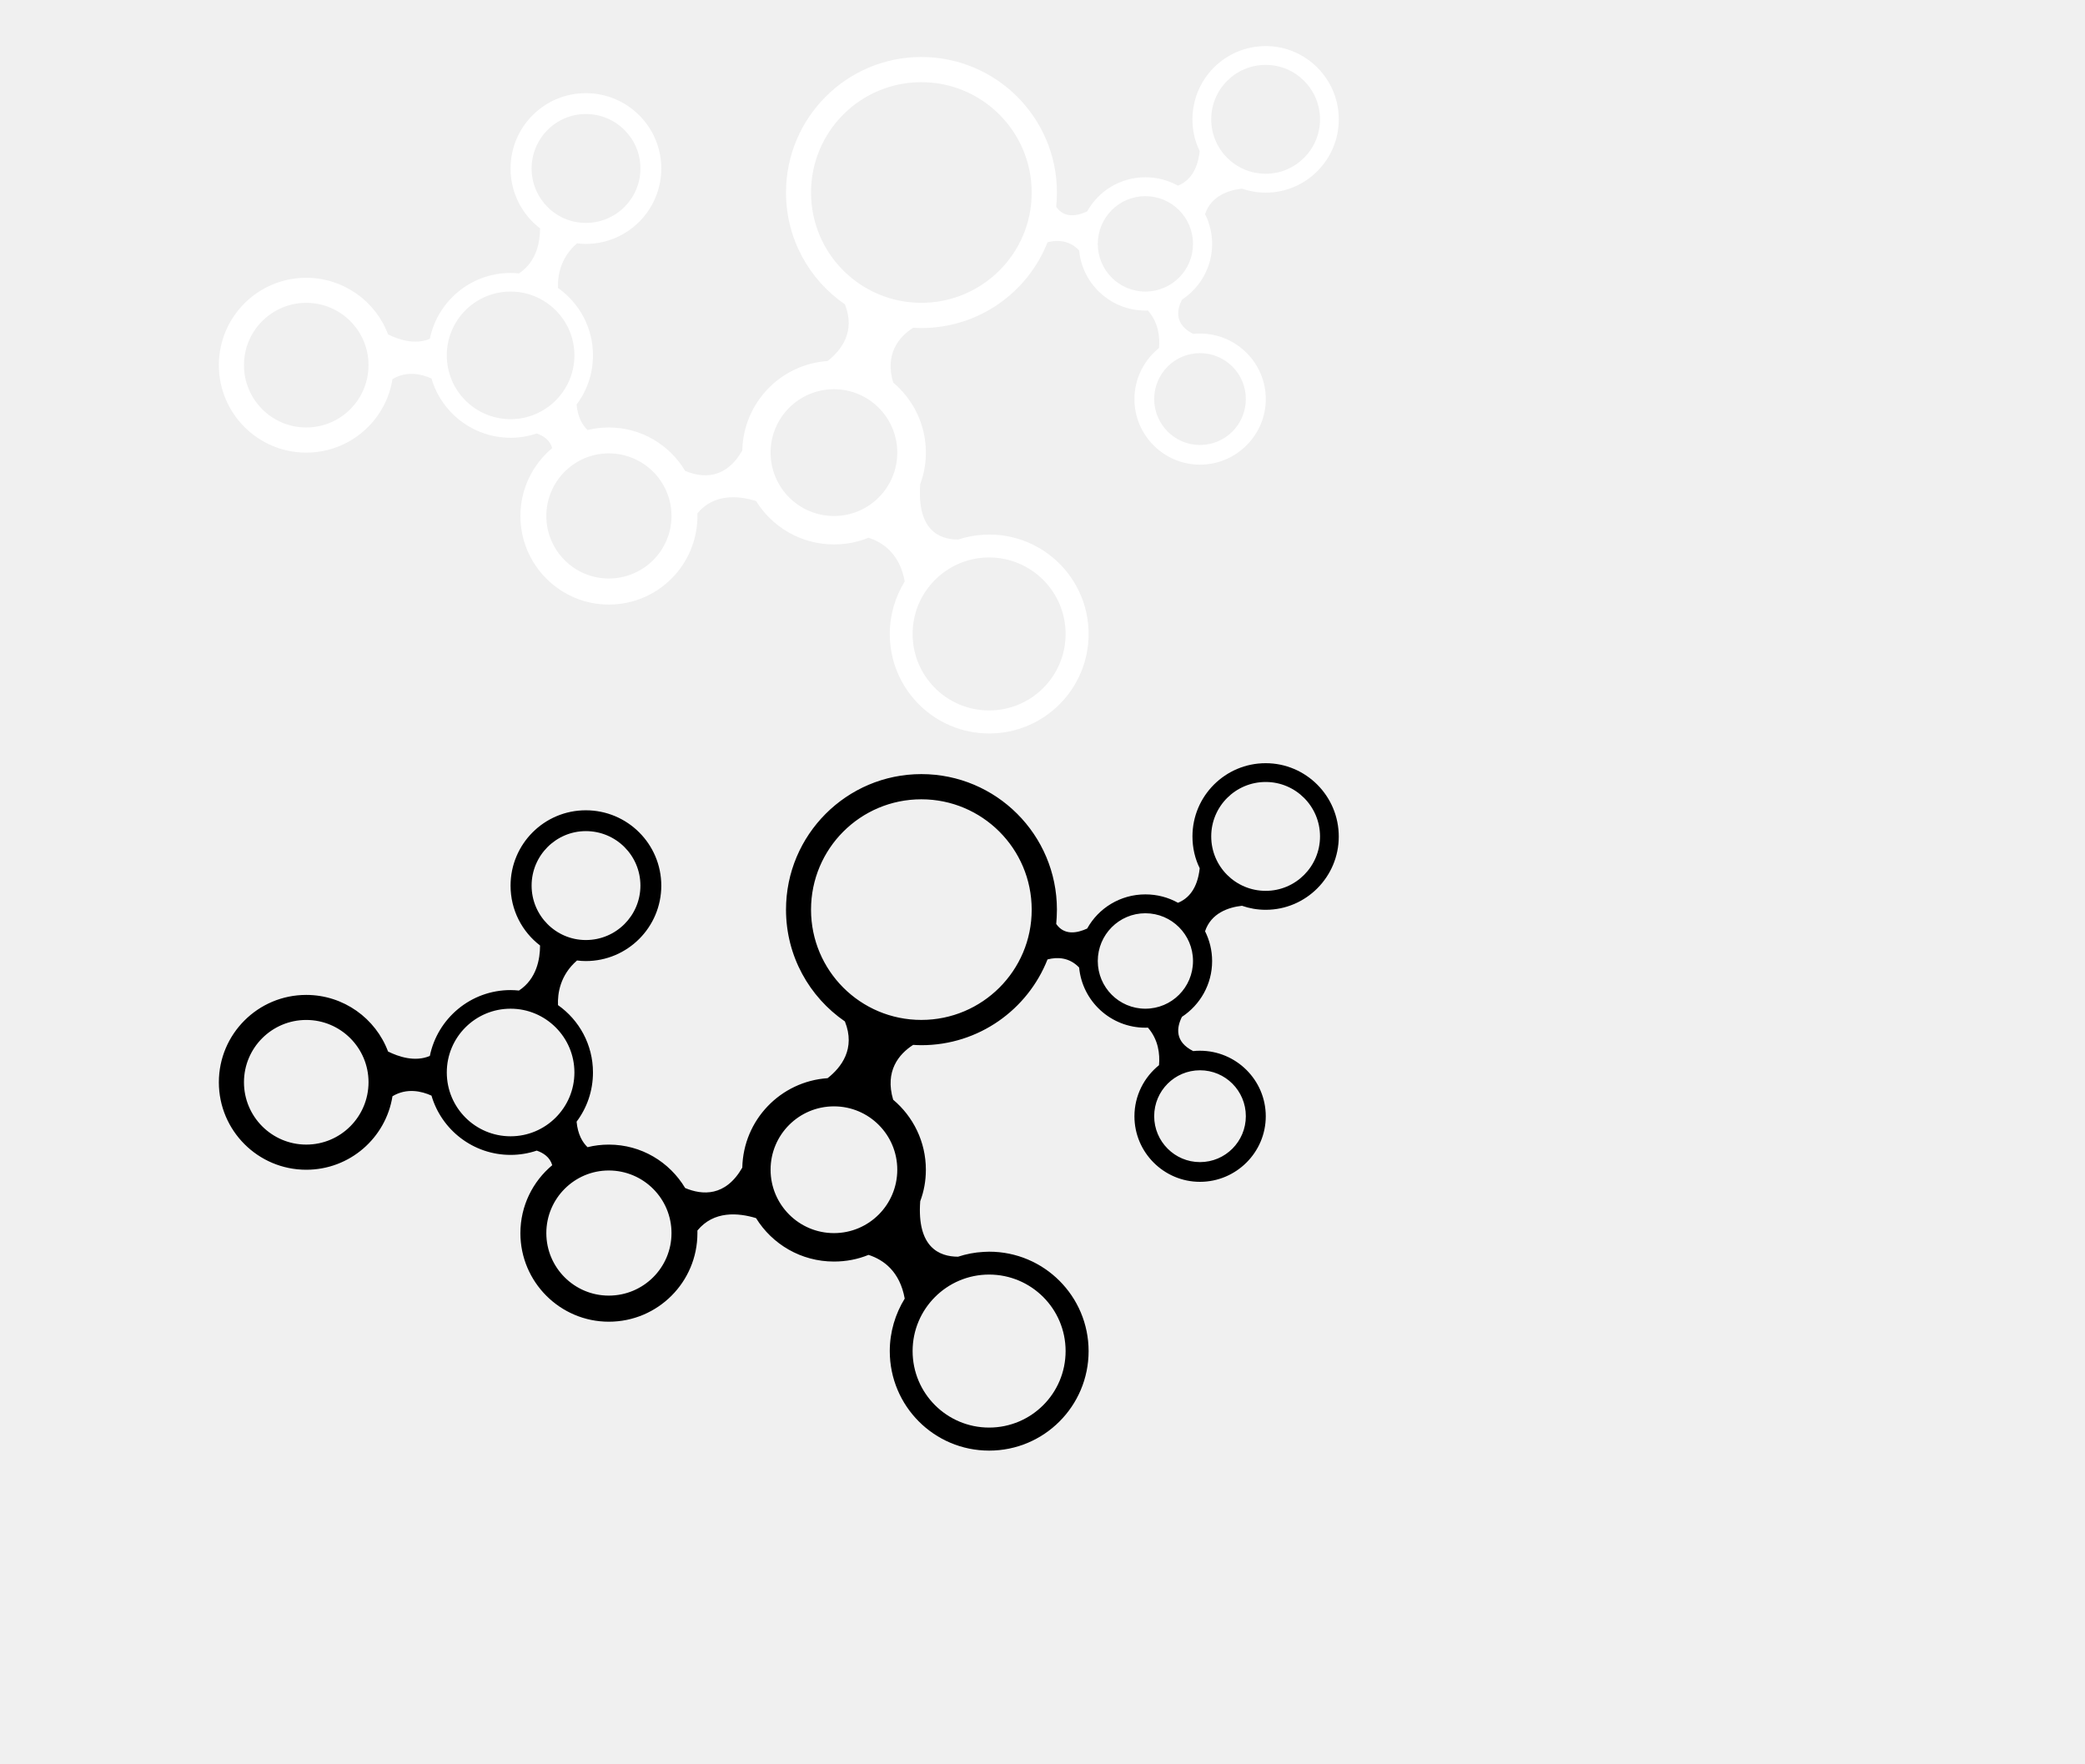
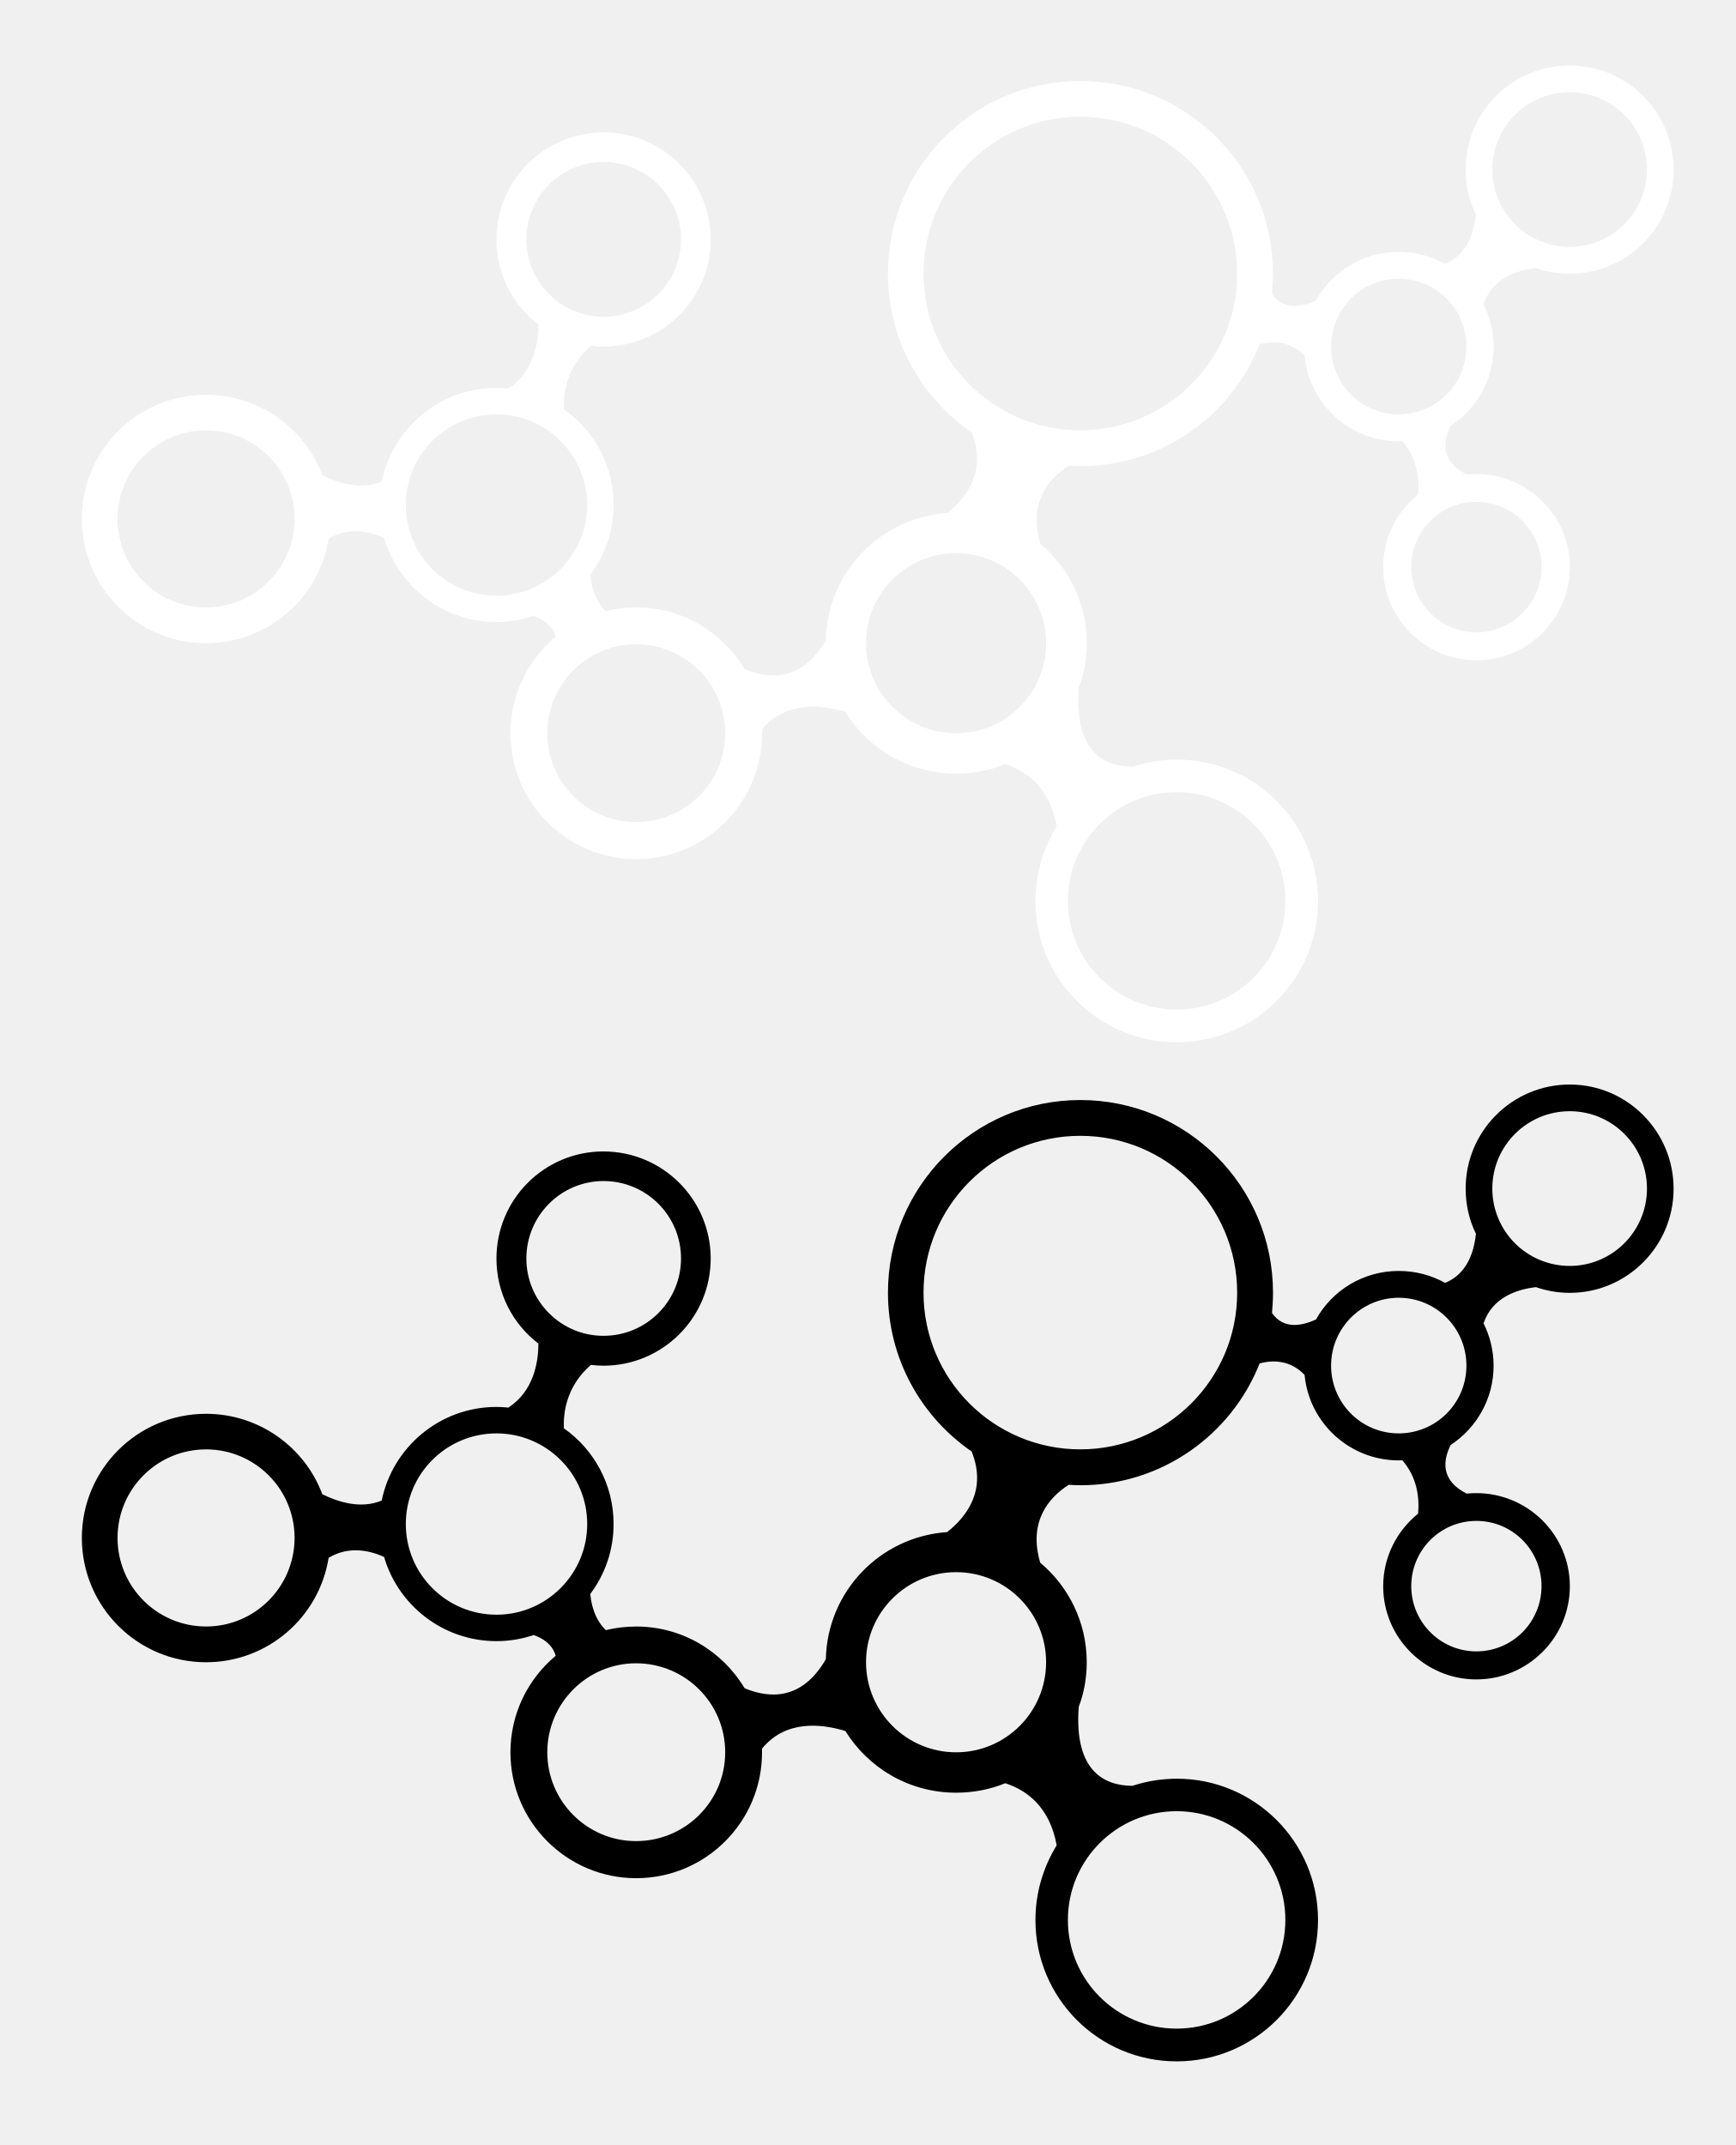
- <svg xmlns="http://www.w3.org/2000/svg" version="1.1" id="Capa_1" x="0px" y="0px" width="181px" height="153.062px" viewBox="0 0 181 153.062" enable-background="new 0 0 181 153.062" xml:space="preserve">
+ <svg xmlns="http://www.w3.org/2000/svg" version="1.1" id="Capa_1" x="0px" y="0px" width="106px" height="131.031px" viewBox="14 0 106 131.031" enable-background="new 14 0 106 131.031" xml:space="preserve">
  <path fill="#FFFFFF" d="M109.877,4c-3.514,0-6.359,2.848-6.359,6.356c0,0.994,0.219,1.929,0.629,2.761  c-0.194,1.802-1.002,2.642-1.885,3c-0.84-0.466-1.799-0.729-2.834-0.729c-2.166,0-4.066,1.188-5.049,2.964  c-0.875,0.402-1.988,0.616-2.688-0.397c0.035-0.41,0.061-0.83,0.061-1.242c0-6.5-5.271-11.766-11.768-11.766  c-6.486,0-11.75,5.269-11.75,11.766c0,4.026,2.024,7.578,5.112,9.703c0.95,2.37-0.319,3.997-1.5,4.923  c-4.093,0.281-7.317,3.63-7.407,7.766c-1.463,2.541-3.473,2.396-4.961,1.769c-1.352-2.257-3.807-3.766-6.623-3.766  c-0.626,0-1.26,0.073-1.851,0.223c-0.438-0.424-0.845-1.103-0.95-2.214c0.896-1.193,1.422-2.668,1.422-4.276  c0-2.415-1.2-4.551-3.036-5.843c-0.044-1.007,0.179-2.593,1.651-3.875c0.254,0.033,0.513,0.05,0.764,0.05  c3.619,0,6.552-2.936,6.552-6.544c0-3.614-2.934-6.542-6.552-6.542c-3.613,0-6.533,2.929-6.533,6.542  c0,2.115,0.997,3.997,2.561,5.193c0,1.146-0.284,2.897-1.833,3.913c-0.238-0.026-0.486-0.041-0.726-0.041  c-3.459,0-6.341,2.456-7.01,5.718c-1.295,0.547-2.718,0.065-3.628-0.385c-1.072-2.871-3.859-4.913-7.1-4.913  c-4.194,0-7.587,3.396-7.587,7.584s3.394,7.592,7.587,7.592c3.778,0,6.909-2.761,7.485-6.38c1.239-0.743,2.515-0.448,3.387-0.054  C38.327,35.825,41.073,38,44.326,38c0.794,0,1.564-0.134,2.271-0.372c0.577,0.201,1.141,0.567,1.344,1.266  c-1.689,1.411-2.764,3.529-2.764,5.899c0,4.24,3.447,7.687,7.677,7.687c4.25,0,7.69-3.445,7.69-7.687c0-0.072,0-0.154,0-0.23  c1.416-1.729,3.534-1.546,5.089-1.075c1.406,2.267,3.904,3.769,6.768,3.769c1.062,0,2.074-0.2,2.998-0.58  c1.303,0.423,2.717,1.437,3.141,3.795c-0.818,1.331-1.297,2.893-1.297,4.562c0,4.768,3.855,8.635,8.627,8.635  s8.633-3.867,8.633-8.635c0-4.766-3.861-8.632-8.633-8.632c-0.168,0-0.336,0.006-0.494,0.018l0,0l0,0  c-0.771,0.04-1.504,0.189-2.205,0.416c-1.643,0-3.58-0.825-3.285-4.819c0.322-0.847,0.49-1.767,0.49-2.729  c0-2.438-1.104-4.623-2.84-6.082c-0.738-2.499,0.502-3.963,1.736-4.757c0.244,0.012,0.473,0.026,0.717,0.026  c4.977,0,9.23-3.089,10.947-7.445c0.846-0.219,1.884-0.194,2.744,0.704c0.279,2.937,2.752,5.223,5.754,5.223  c0.08,0,0.156,0,0.217-0.006c0.91,1.044,1.052,2.292,0.963,3.259c-1.293,1.042-2.133,2.642-2.133,4.433  c0,3.14,2.558,5.692,5.689,5.692c3.141,0,5.713-2.554,5.713-5.692c0-3.146-2.572-5.689-5.713-5.689  c-0.188,0-0.391,0.003-0.586,0.031c-1.631-0.822-1.436-2.054-0.979-2.97c1.582-1.042,2.621-2.823,2.621-4.839  c0-0.93-0.224-1.812-0.613-2.59c0.525-1.576,2.025-2.08,3.203-2.211c0.643,0.223,1.332,0.348,2.063,0.348  c3.492,0,6.341-2.851,6.341-6.358C116.221,6.85,113.369,4,109.877,4z M46.149,14.625c0-2.607,2.111-4.727,4.71-4.727  c2.622,0,4.736,2.119,4.736,4.727c0,2.605-2.114,4.725-4.736,4.725C48.256,19.352,46.149,17.231,46.149,14.625z M26.587,37.107  c-2.986,0-5.408-2.424-5.408-5.411s2.422-5.408,5.408-5.408c2.984,0,5.405,2.424,5.405,5.408  C31.988,34.687,29.57,37.107,26.587,37.107z M38.786,30.846c0-3.057,2.474-5.536,5.54-5.536c3.048,0,5.539,2.479,5.539,5.536  c0,3.059-2.491,5.541-5.539,5.541C41.26,36.387,38.786,33.905,38.786,30.846z M52.847,50.217c-2.986,0-5.42-2.428-5.42-5.428  c0-2.996,2.435-5.434,5.42-5.434c3.011,0,5.446,2.435,5.446,5.434C58.294,47.789,55.857,50.217,52.847,50.217z M66.895,39.288  c0-3.036,2.461-5.5,5.502-5.5c3.039,0,5.496,2.463,5.496,5.5s-2.457,5.504-5.496,5.504C69.355,44.792,66.895,42.321,66.895,39.288z   M92.506,55.031c0,3.674-2.973,6.641-6.641,6.641c-3.664,0-6.641-2.967-6.641-6.641c0-3.666,2.977-6.641,6.641-6.641  C89.533,48.391,92.506,51.365,92.506,55.031z M79.982,26.286c-5.295,0-9.576-4.286-9.576-9.571c0-5.295,4.281-9.581,9.576-9.581  c5.287,0,9.58,4.286,9.58,9.581C89.57,22.003,85.27,26.286,79.982,26.286z M108.152,34.64c0,2.198-1.775,3.988-3.982,3.988  c-2.191,0-3.975-1.79-3.975-3.988c0-2.2,1.781-3.985,3.975-3.985C106.377,30.655,108.152,32.44,108.152,34.64z M99.426,25.31  c-2.281,0-4.127-1.852-4.127-4.138c0-2.284,1.846-4.145,4.127-4.145c2.295,0,4.139,1.86,4.139,4.145  C103.564,23.459,101.721,25.31,99.426,25.31z M109.877,15.082c-2.615,0-4.73-2.114-4.73-4.725c0-2.608,2.115-4.725,4.73-4.725  c2.596,0,4.715,2.115,4.715,4.725C114.592,12.968,112.473,15.082,109.877,15.082z" />
  <path d="M109.877,66.25c-3.514,0-6.359,2.848-6.359,6.355c0,0.994,0.219,1.93,0.629,2.763c-0.194,1.802-1.002,2.642-1.885,2.999  c-0.84-0.467-1.799-0.729-2.834-0.729c-2.166,0-4.066,1.188-5.049,2.964c-0.875,0.403-1.988,0.616-2.688-0.396  c0.035-0.41,0.061-0.83,0.061-1.242c0-6.5-5.271-11.767-11.768-11.767c-6.486,0-11.75,5.271-11.75,11.767  c0,4.026,2.024,7.578,5.112,9.703c0.95,2.37-0.319,3.996-1.5,4.924c-4.093,0.281-7.317,3.631-7.407,7.766  c-1.463,2.541-3.473,2.396-4.961,1.77c-1.352-2.258-3.806-3.768-6.623-3.768c-0.626,0-1.26,0.073-1.851,0.224  c-0.438-0.425-0.845-1.103-0.95-2.214c0.896-1.193,1.422-2.668,1.422-4.276c0-2.415-1.2-4.552-3.036-5.843  c-0.044-1.008,0.179-2.594,1.651-3.875c0.254,0.033,0.513,0.051,0.764,0.051c3.619,0,6.552-2.936,6.552-6.545  c0-3.614-2.934-6.543-6.552-6.543c-3.613,0-6.533,2.929-6.533,6.543c0,2.115,0.997,3.997,2.561,5.193  c0,1.146-0.284,2.897-1.833,3.912c-0.238-0.025-0.486-0.041-0.726-0.041c-3.459,0-6.341,2.455-7.01,5.718  c-1.295,0.547-2.718,0.065-3.628-0.386c-1.072-2.871-3.859-4.912-7.1-4.912c-4.194,0-7.587,3.396-7.587,7.584  c0,4.188,3.394,7.592,7.587,7.592c3.778,0,6.909-2.762,7.485-6.381c1.239-0.742,2.515-0.447,3.387-0.053  c0.868,2.969,3.614,5.145,6.867,5.145c0.794,0,1.564-0.135,2.271-0.372c0.577,0.201,1.141,0.567,1.344,1.266  c-1.689,1.411-2.764,3.529-2.764,5.899c0,4.24,3.447,7.687,7.677,7.687c4.25,0,7.69-3.444,7.69-7.687c0-0.072,0-0.154,0-0.229  c1.416-1.729,3.534-1.547,5.089-1.076c1.406,2.268,3.904,3.77,6.768,3.77c1.062,0,2.074-0.2,2.998-0.579  c1.303,0.422,2.717,1.436,3.141,3.794c-0.818,1.332-1.297,2.894-1.297,4.562c0,4.769,3.855,8.635,8.627,8.635  s8.633-3.866,8.633-8.635c0-4.766-3.861-8.633-8.633-8.633c-0.168,0-0.336,0.006-0.494,0.019l0,0l0,0  c-0.771,0.04-1.504,0.188-2.205,0.416c-1.643,0-3.58-0.824-3.285-4.818c0.322-0.848,0.49-1.768,0.49-2.729  c0-2.438-1.104-4.623-2.84-6.081c-0.738-2.499,0.502-3.963,1.736-4.759c0.244,0.013,0.473,0.027,0.717,0.027  c4.977,0,9.23-3.091,10.947-7.445c0.846-0.219,1.885-0.194,2.745,0.703c0.278,2.938,2.752,5.224,5.754,5.224  c0.08,0,0.155,0,0.217-0.007c0.91,1.046,1.051,2.294,0.963,3.261c-1.293,1.041-2.133,2.643-2.133,4.434  c0,3.139,2.557,5.691,5.688,5.691c3.142,0,5.713-2.554,5.713-5.691c0-3.146-2.571-5.689-5.713-5.689  c-0.188,0-0.392,0.004-0.586,0.031c-1.631-0.822-1.437-2.056-0.979-2.972c1.582-1.042,2.621-2.821,2.621-4.839  c0-0.931-0.223-1.812-0.613-2.591c0.525-1.576,2.025-2.08,3.203-2.212c0.644,0.224,1.332,0.349,2.064,0.349  c3.492,0,6.34-2.851,6.34-6.358C116.221,69.1,113.369,66.25,109.877,66.25z M46.149,76.875c0-2.606,2.111-4.729,4.71-4.729  c2.622,0,4.736,2.119,4.736,4.729c0,2.605-2.114,4.726-4.736,4.726C48.256,81.602,46.149,79.48,46.149,76.875z M26.587,99.357  c-2.986,0-5.408-2.424-5.408-5.412c0-2.986,2.422-5.407,5.408-5.407c2.984,0,5.405,2.424,5.405,5.407  C31.988,96.938,29.57,99.357,26.587,99.357z M38.786,93.096c0-3.057,2.474-5.535,5.54-5.535c3.048,0,5.539,2.479,5.539,5.535  c0,3.061-2.491,5.541-5.539,5.541C41.26,98.637,38.786,96.154,38.786,93.096z M52.847,112.467c-2.986,0-5.42-2.428-5.42-5.428  c0-2.996,2.435-5.434,5.42-5.434c3.011,0,5.446,2.435,5.446,5.434C58.294,110.039,55.857,112.467,52.847,112.467z M66.895,101.538  c0-3.036,2.461-5.5,5.502-5.5c3.039,0,5.496,2.464,5.496,5.5s-2.457,5.504-5.496,5.504C69.355,107.042,66.895,104.57,66.895,101.538  z M92.506,117.281c0,3.674-2.973,6.641-6.641,6.641c-3.664,0-6.641-2.967-6.641-6.641c0-3.666,2.977-6.641,6.641-6.641  C89.533,110.641,92.506,113.615,92.506,117.281z M79.982,88.536c-5.295,0-9.576-4.286-9.576-9.572c0-5.295,4.281-9.58,9.576-9.58  c5.287,0,9.58,4.285,9.58,9.58C89.57,84.253,85.27,88.536,79.982,88.536z M108.152,96.891c0,2.197-1.775,3.987-3.982,3.987  c-2.191,0-3.975-1.79-3.975-3.987c0-2.199,1.781-3.984,3.975-3.984C106.377,92.904,108.152,94.691,108.152,96.891z M99.426,87.561  c-2.281,0-4.127-1.854-4.127-4.139c0-2.284,1.846-4.146,4.127-4.146c2.295,0,4.139,1.858,4.139,4.146S101.721,87.561,99.426,87.561z   M109.877,77.331c-2.615,0-4.73-2.113-4.73-4.726c0-2.607,2.115-4.725,4.73-4.725c2.596,0,4.715,2.115,4.715,4.725  C114.592,75.218,112.473,77.331,109.877,77.331z" />
</svg>
